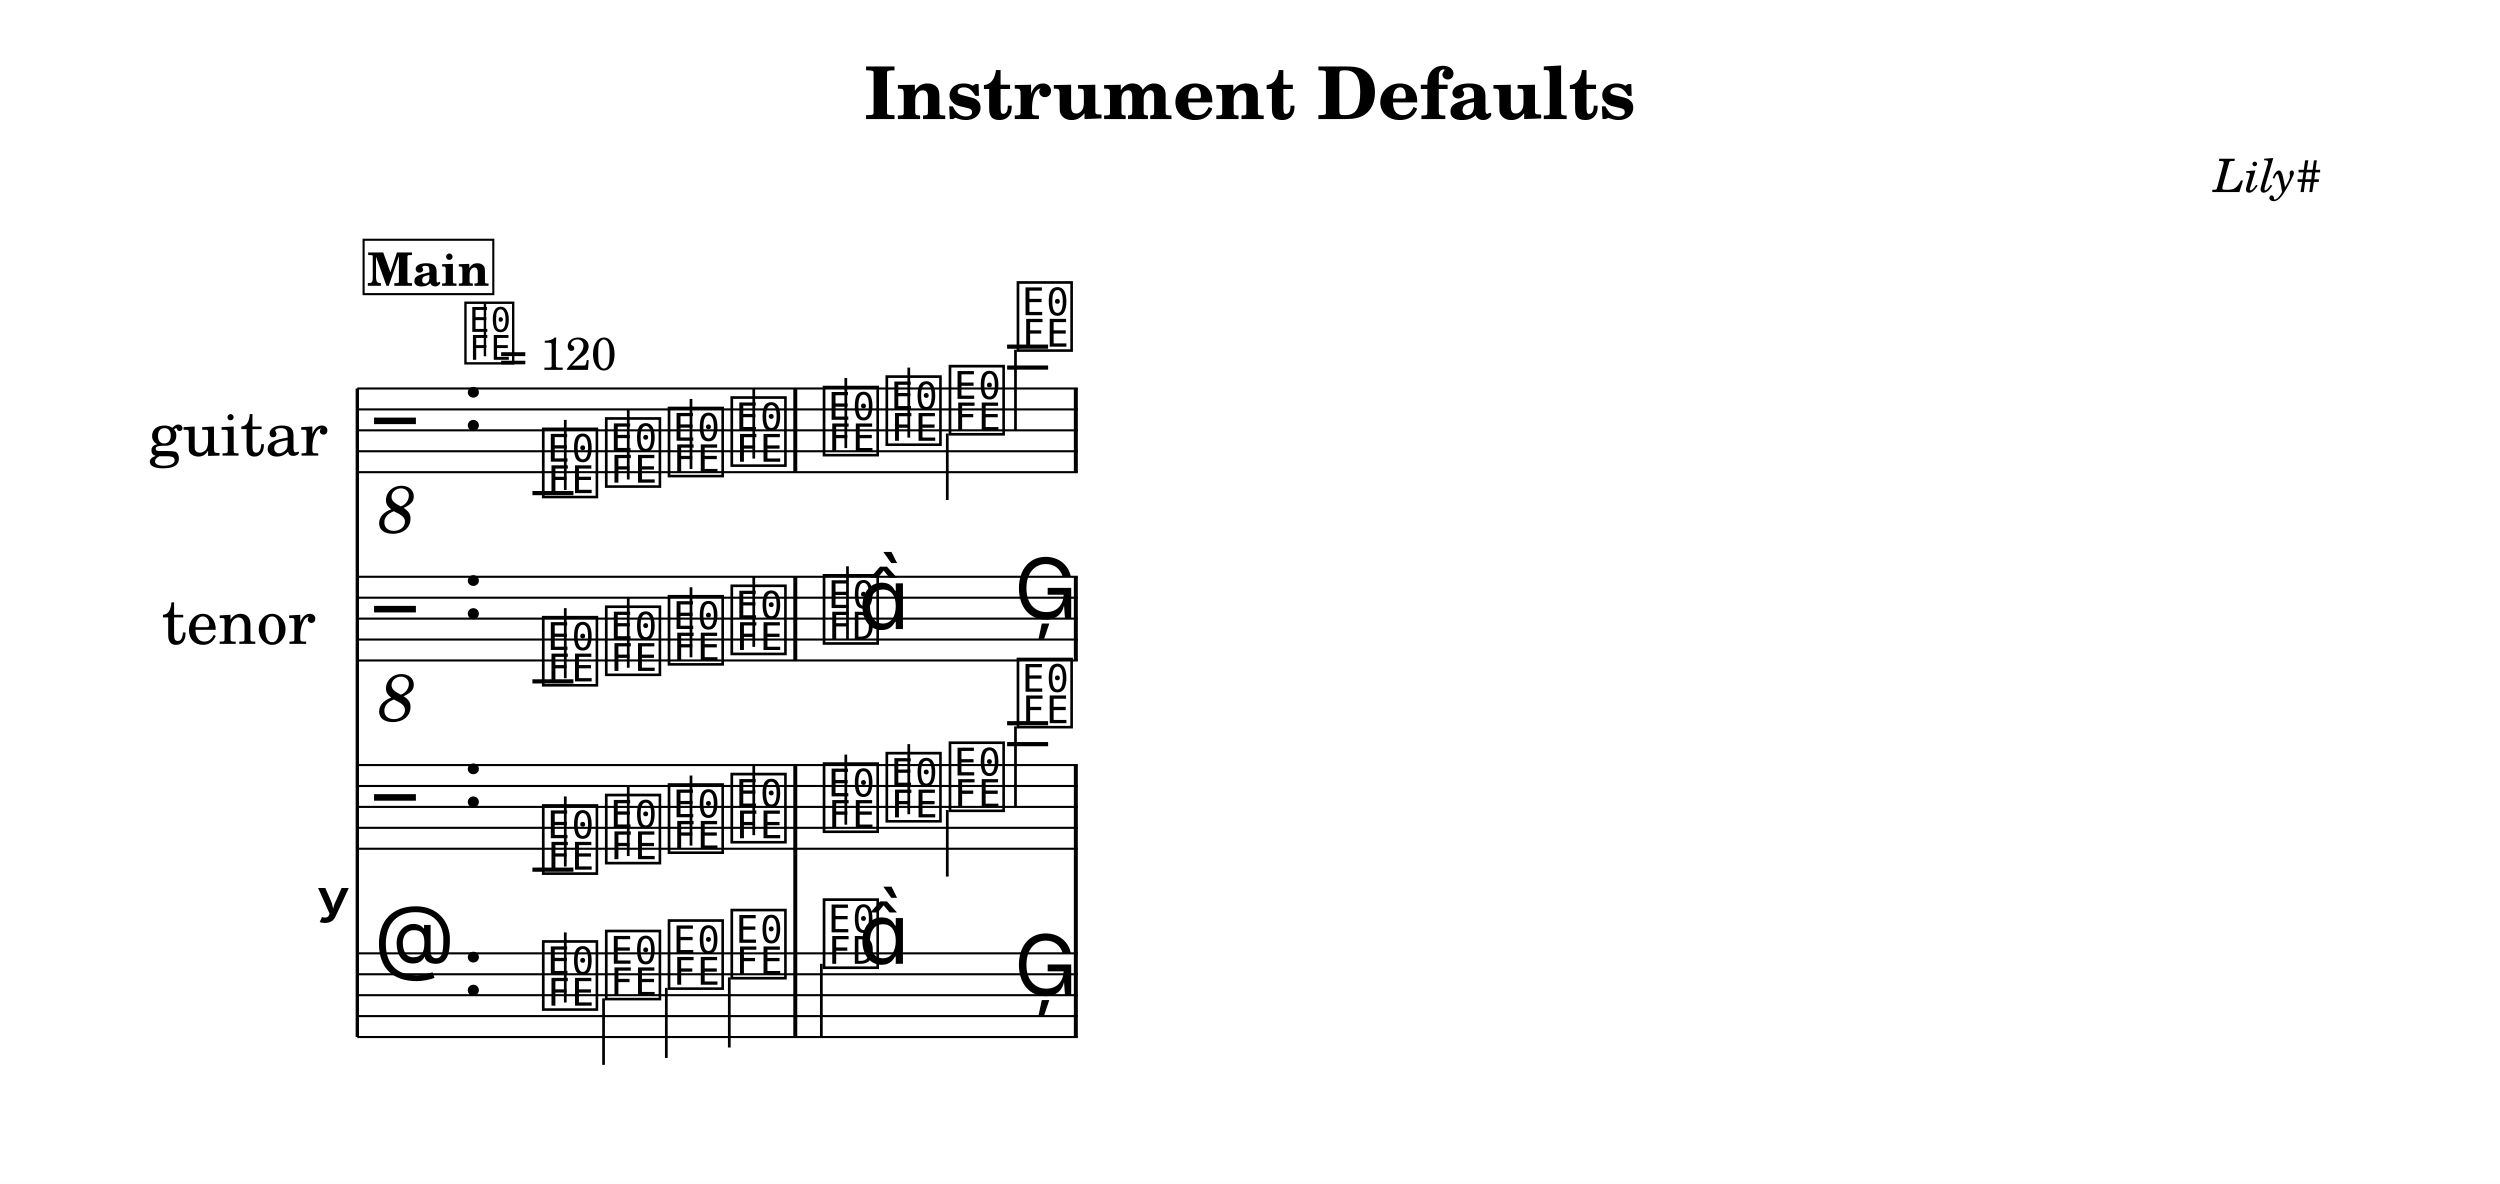
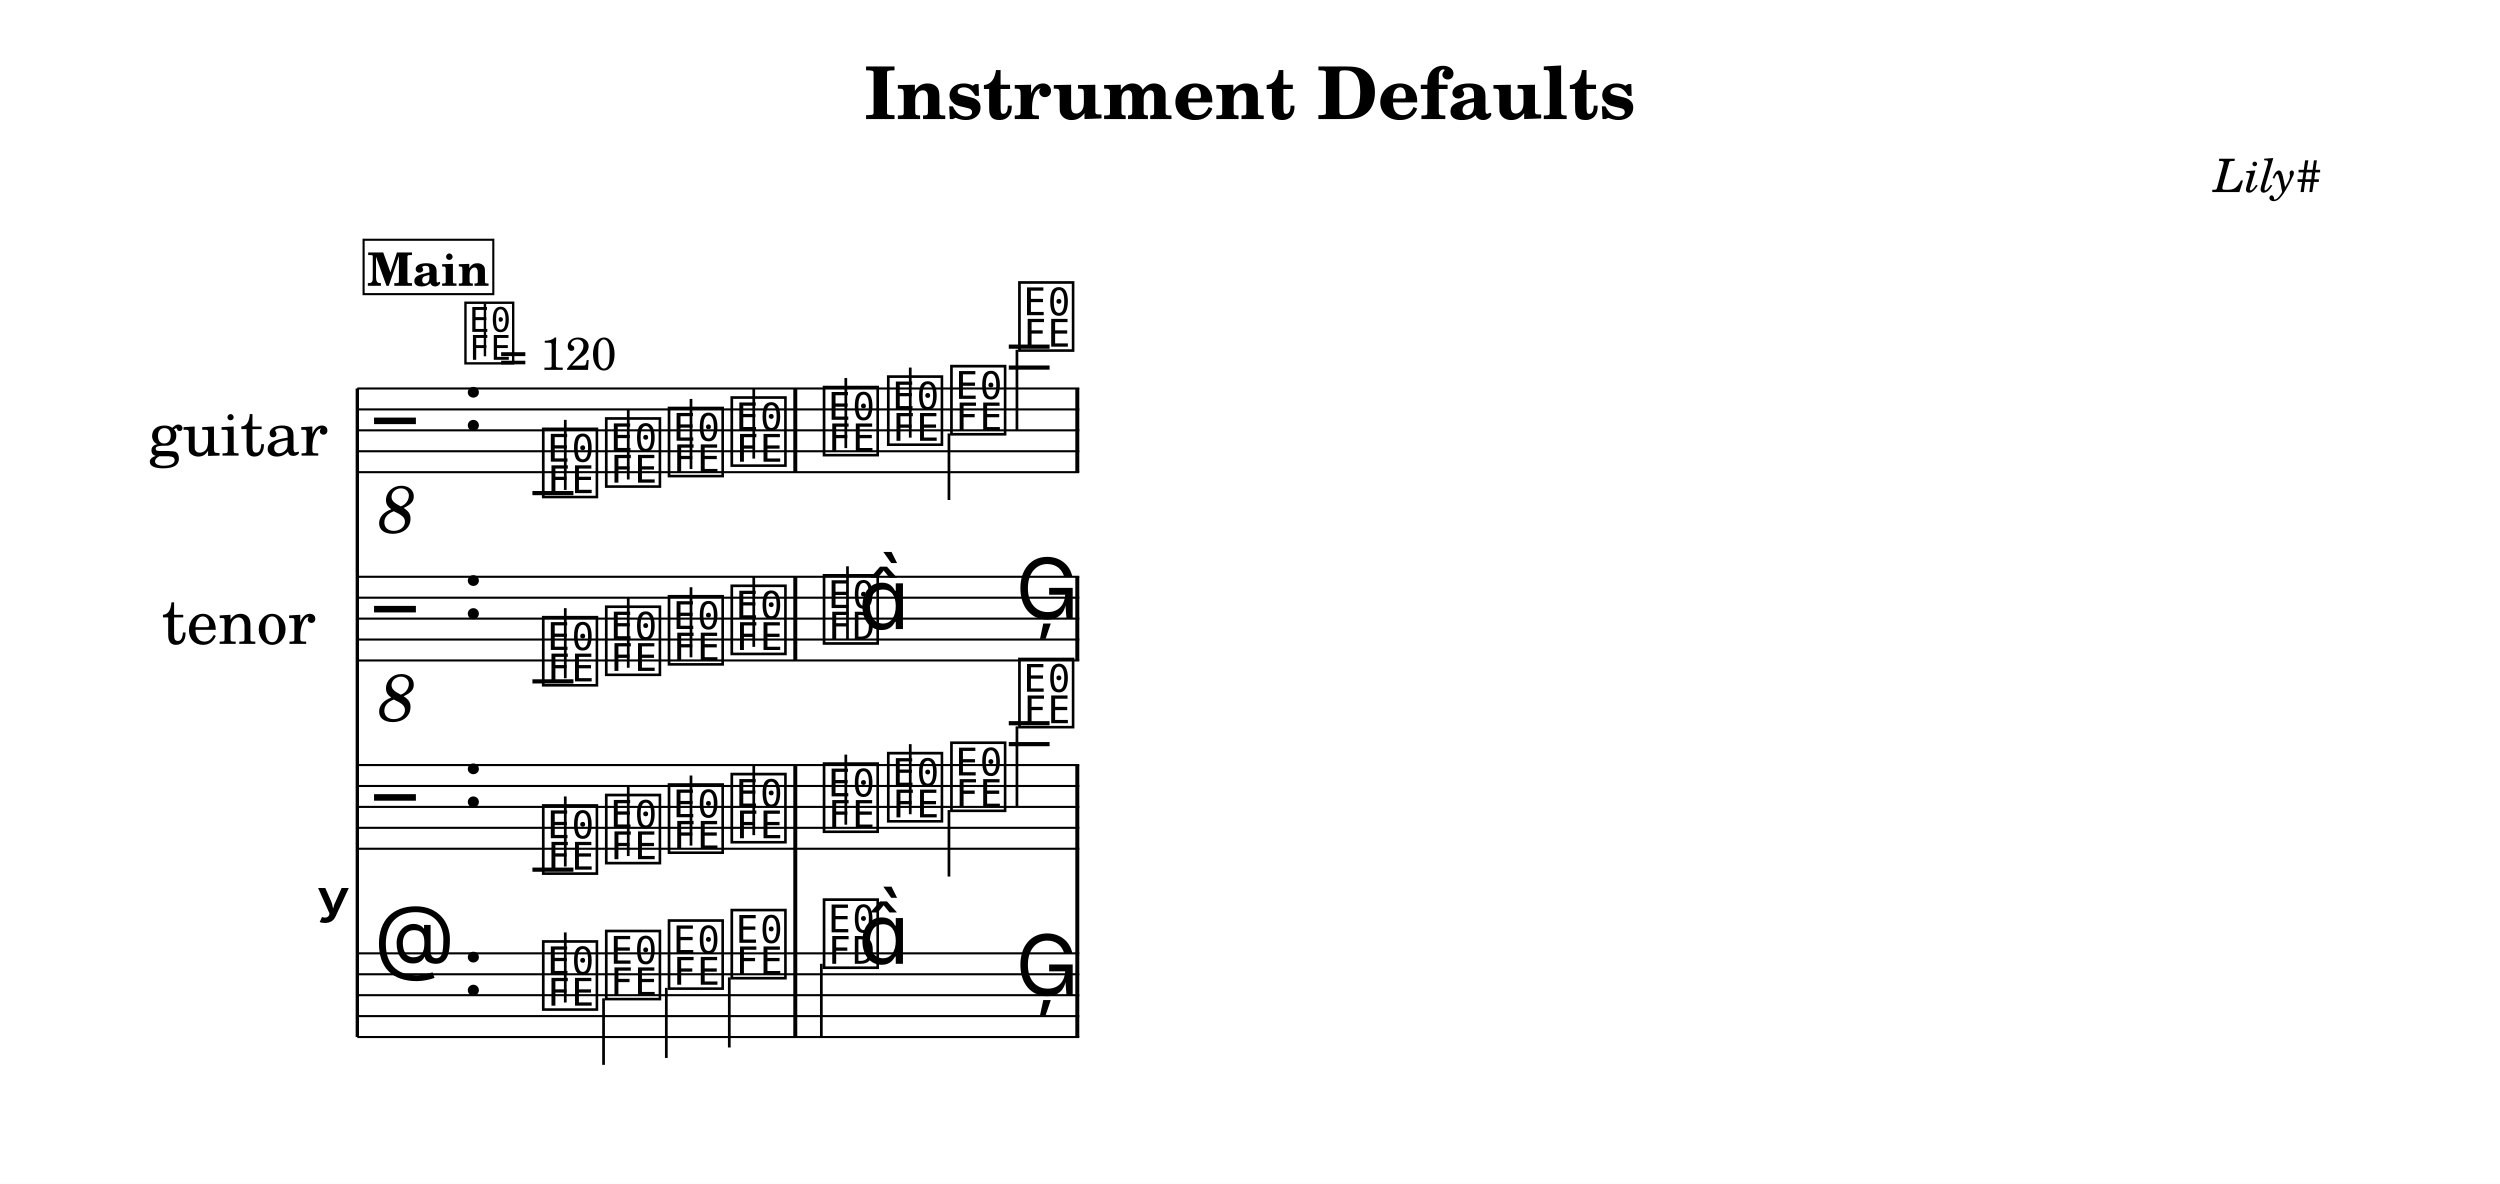
<svg xmlns="http://www.w3.org/2000/svg" width="1195.0" height="565.9" viewBox="0 0 119.50 56.59" font-family="TeX Gyre Schola, serif">
  <style>
  @font-face { font-family: 'Emmentaler'; src: local('Emmentaler'); }
  .music { font-family: 'Emmentaler', serif; }
</style>
  <rect x="0" y="0" width="119.50" height="56.59" fill="#FFFFFF" />
  <text x="59.75" y="5.69" font-size="3.49" font-weight="bold" text-anchor="middle" data-pos="96">Instrument Defaults</text>
  <text x="110.97" y="9.18" font-size="2.20" font-style="italic" text-anchor="end" data-pos="127">Lily#</text>
  <g transform="translate(8.54,0.00) scale(1,1)">
    <text x="8.24" y="43.07" font-size="4.00" font-family="Emmentaler-Brace" text-anchor="end"></text>
    <text x="7.13" y="20.57" font-size="3.00" text-anchor="end" dominant-baseline="central">guitar</text>
    <text x="6.55" y="29.57" font-size="3.00" text-anchor="end" dominant-baseline="central">tenor</text>
    <line x1="8.54" y1="18.57" x2="8.54" y2="49.57" stroke="#000000" stroke-width="0.160" />
    <rect x="29.38" y="40.57" width="0.19" height="5.00" />
-     <rect x="42.79" y="40.57" width="0.19" height="5.00" />
-     <line x1="8.54" y1="18.57" x2="42.98" y2="18.57" stroke="#000000" stroke-width="0.100" />
-     <line x1="8.54" y1="19.57" x2="42.98" y2="19.57" stroke="#000000" stroke-width="0.100" />
-     <line x1="8.54" y1="20.57" x2="42.98" y2="20.57" stroke="#000000" stroke-width="0.100" />
-     <line x1="8.54" y1="21.57" x2="42.98" y2="21.57" stroke="#000000" stroke-width="0.100" />
-     <line x1="8.54" y1="22.57" x2="42.98" y2="22.57" stroke="#000000" stroke-width="0.100" />
+     <rect x="42.86" y="40.57" width="0.19" height="5.00" />
+     <line x1="8.54" y1="18.57" x2="43.05" y2="18.57" stroke="#000000" stroke-width="0.100" />
+     <line x1="8.54" y1="19.57" x2="43.05" y2="19.57" stroke="#000000" stroke-width="0.100" />
+     <line x1="8.54" y1="20.57" x2="43.05" y2="20.57" stroke="#000000" stroke-width="0.100" />
+     <line x1="8.54" y1="21.57" x2="43.05" y2="21.57" stroke="#000000" stroke-width="0.100" />
+     <line x1="8.54" y1="22.57" x2="43.05" y2="22.57" stroke="#000000" stroke-width="0.100" />
    <text class="music" x="9.34" y="21.57" font-size="4.00"></text>
    <text x="10.44" y="24.17" font-size="3.20" font-style="italic" text-anchor="middle" dominant-baseline="central">8</text>
    <text class="music" x="13.54" y="20.57" font-size="4.00" data-pos="151"></text>
    <line x1="16.91" y1="23.57" x2="18.87" y2="23.57" stroke="#000000" stroke-width="0.200" />
-     <line x1="39.60" y1="17.57" x2="41.56" y2="17.57" stroke="#000000" stroke-width="0.200" />
-     <line x1="39.60" y1="16.57" x2="41.56" y2="16.57" stroke="#000000" stroke-width="0.200" />
+     <line x1="39.68" y1="17.57" x2="41.63" y2="17.57" stroke="#000000" stroke-width="0.200" />
+     <line x1="39.68" y1="16.57" x2="41.63" y2="16.57" stroke="#000000" stroke-width="0.200" />
    <text class="music" x="17.24" y="23.57" font-size="4.00" data-pos="473"></text>
    <line x1="18.48" y1="23.42" x2="18.48" y2="20.07" stroke="#000000" stroke-width="0.130" />
    <text class="music" x="20.25" y="23.07" font-size="4.00" data-pos="478"></text>
    <line x1="21.49" y1="22.92" x2="21.49" y2="19.57" stroke="#000000" stroke-width="0.130" />
    <text class="music" x="23.25" y="22.57" font-size="4.00" data-pos="480"></text>
    <line x1="24.49" y1="22.42" x2="24.49" y2="19.07" stroke="#000000" stroke-width="0.130" />
    <text class="music" x="26.25" y="22.07" font-size="4.00" data-pos="482"></text>
    <line x1="27.49" y1="21.92" x2="27.49" y2="18.57" stroke="#000000" stroke-width="0.130" />
    <text class="music" x="30.66" y="21.57" font-size="4.00" data-pos="486"></text>
    <line x1="31.89" y1="21.42" x2="31.89" y2="18.07" stroke="#000000" stroke-width="0.130" />
-     <text class="music" x="33.66" y="21.07" font-size="4.00" data-pos="489"></text>
-     <line x1="34.90" y1="20.92" x2="34.90" y2="17.57" stroke="#000000" stroke-width="0.130" />
-     <text class="music" x="36.68" y="20.57" font-size="4.00" data-pos="491"></text>
-     <line x1="36.74" y1="20.72" x2="36.74" y2="23.90" stroke="#000000" stroke-width="0.130" />
-     <text class="music" x="39.93" y="16.57" font-size="4.00" data-pos="493"></text>
-     <line x1="40.00" y1="16.72" x2="40.00" y2="20.57" stroke="#000000" stroke-width="0.130" />
+     <text class="music" x="33.73" y="21.07" font-size="4.00" data-pos="489"></text>
+     <line x1="34.97" y1="20.92" x2="34.97" y2="17.57" stroke="#000000" stroke-width="0.130" />
+     <text class="music" x="36.75" y="20.57" font-size="4.00" data-pos="491"></text>
+     <line x1="36.82" y1="20.72" x2="36.82" y2="23.90" stroke="#000000" stroke-width="0.130" />
+     <text class="music" x="40.00" y="16.57" font-size="4.00" data-pos="493"></text>
+     <line x1="40.07" y1="16.72" x2="40.07" y2="20.57" stroke="#000000" stroke-width="0.130" />
    <rect x="29.38" y="18.57" width="0.19" height="4.00" data-pos="484" />
-     <rect x="42.79" y="18.57" width="0.19" height="4.00" data-pos="496" />
-     <line x1="8.54" y1="27.57" x2="42.98" y2="27.57" stroke="#000000" stroke-width="0.100" />
-     <line x1="8.54" y1="28.57" x2="42.98" y2="28.57" stroke="#000000" stroke-width="0.100" />
-     <line x1="8.54" y1="29.57" x2="42.98" y2="29.57" stroke="#000000" stroke-width="0.100" />
-     <line x1="8.54" y1="30.57" x2="42.98" y2="30.57" stroke="#000000" stroke-width="0.100" />
-     <line x1="8.54" y1="31.57" x2="42.98" y2="31.57" stroke="#000000" stroke-width="0.100" />
+     <rect x="42.86" y="18.57" width="0.19" height="4.00" data-pos="496" />
+     <line x1="8.54" y1="27.57" x2="43.05" y2="27.57" stroke="#000000" stroke-width="0.100" />
+     <line x1="8.54" y1="28.57" x2="43.05" y2="28.57" stroke="#000000" stroke-width="0.100" />
+     <line x1="8.54" y1="29.57" x2="43.05" y2="29.57" stroke="#000000" stroke-width="0.100" />
+     <line x1="8.54" y1="30.57" x2="43.05" y2="30.57" stroke="#000000" stroke-width="0.100" />
+     <line x1="8.54" y1="31.57" x2="43.05" y2="31.57" stroke="#000000" stroke-width="0.100" />
    <text class="music" x="9.34" y="30.57" font-size="4.00"></text>
    <text x="10.44" y="33.17" font-size="3.20" font-style="italic" text-anchor="middle" dominant-baseline="central">8</text>
    <text class="music" x="13.54" y="29.57" font-size="4.00" data-pos="151"></text>
    <line x1="16.91" y1="32.57" x2="18.87" y2="32.57" stroke="#000000" stroke-width="0.200" />
    <text class="music" x="17.24" y="32.57" font-size="4.00" data-pos="520"></text>
    <line x1="18.48" y1="32.42" x2="18.48" y2="29.07" stroke="#000000" stroke-width="0.130" />
    <text class="music" x="20.25" y="32.07" font-size="4.00" data-pos="525"></text>
    <line x1="21.49" y1="31.92" x2="21.49" y2="28.57" stroke="#000000" stroke-width="0.130" />
    <text class="music" x="23.25" y="31.57" font-size="4.00" data-pos="527"></text>
    <line x1="24.49" y1="31.42" x2="24.49" y2="28.07" stroke="#000000" stroke-width="0.130" />
    <text class="music" x="26.25" y="31.07" font-size="4.00" data-pos="529"></text>
    <line x1="27.49" y1="30.92" x2="27.49" y2="27.57" stroke="#000000" stroke-width="0.130" />
    <text class="music" x="30.66" y="30.57" font-size="4.00" data-pos="533"></text>
    <line x1="31.97" y1="30.57" x2="31.97" y2="27.07" stroke="#000000" stroke-width="0.130" />
    <text class="music" x="32.48" y="30.07" font-size="4.00"></text>
-     <text class="music" x="39.93" y="29.57" font-size="4.00" data-pos="537"></text>
+     <text class="music" x="40.00" y="29.57" font-size="4.00" data-pos="537"></text>
    <rect x="29.38" y="27.57" width="0.19" height="4.00" data-pos="531" />
-     <rect x="42.79" y="27.57" width="0.19" height="4.00" data-pos="540" />
-     <line x1="8.54" y1="36.57" x2="42.98" y2="36.57" stroke="#000000" stroke-width="0.100" />
-     <line x1="8.54" y1="37.57" x2="42.98" y2="37.57" stroke="#000000" stroke-width="0.100" />
-     <line x1="8.54" y1="38.57" x2="42.98" y2="38.57" stroke="#000000" stroke-width="0.100" />
-     <line x1="8.54" y1="39.57" x2="42.98" y2="39.57" stroke="#000000" stroke-width="0.100" />
-     <line x1="8.54" y1="40.57" x2="42.98" y2="40.57" stroke="#000000" stroke-width="0.100" />
+     <rect x="42.86" y="27.57" width="0.19" height="4.00" data-pos="540" />
+     <line x1="8.54" y1="36.57" x2="43.05" y2="36.57" stroke="#000000" stroke-width="0.100" />
+     <line x1="8.54" y1="37.57" x2="43.05" y2="37.57" stroke="#000000" stroke-width="0.100" />
+     <line x1="8.54" y1="38.57" x2="43.05" y2="38.57" stroke="#000000" stroke-width="0.100" />
+     <line x1="8.54" y1="39.57" x2="43.05" y2="39.57" stroke="#000000" stroke-width="0.100" />
+     <line x1="8.54" y1="40.57" x2="43.05" y2="40.57" stroke="#000000" stroke-width="0.100" />
    <text class="music" x="9.34" y="39.57" font-size="4.00" data-pos="383"></text>
    <text class="music" x="13.54" y="38.57" font-size="4.00" data-pos="151"></text>
    <line x1="16.91" y1="41.57" x2="18.87" y2="41.57" stroke="#000000" stroke-width="0.200" />
-     <line x1="39.60" y1="35.57" x2="41.56" y2="35.57" stroke="#000000" stroke-width="0.200" />
-     <line x1="39.60" y1="34.57" x2="41.56" y2="34.57" stroke="#000000" stroke-width="0.200" />
+     <line x1="39.68" y1="35.57" x2="41.63" y2="35.57" stroke="#000000" stroke-width="0.200" />
+     <line x1="39.68" y1="34.57" x2="41.63" y2="34.57" stroke="#000000" stroke-width="0.200" />
    <text class="music" x="17.24" y="41.57" font-size="4.00" data-pos="565"></text>
    <line x1="18.48" y1="41.42" x2="18.48" y2="38.07" stroke="#000000" stroke-width="0.130" />
    <text class="music" x="20.25" y="41.07" font-size="4.00" data-pos="570"></text>
    <line x1="21.49" y1="40.92" x2="21.49" y2="37.57" stroke="#000000" stroke-width="0.130" />
    <text class="music" x="23.25" y="40.57" font-size="4.00" data-pos="572"></text>
    <line x1="24.49" y1="40.42" x2="24.49" y2="37.07" stroke="#000000" stroke-width="0.130" />
    <text class="music" x="26.25" y="40.07" font-size="4.00" data-pos="574"></text>
    <line x1="27.49" y1="39.92" x2="27.49" y2="36.57" stroke="#000000" stroke-width="0.130" />
    <text class="music" x="30.66" y="39.57" font-size="4.00" data-pos="578"></text>
    <line x1="31.89" y1="39.42" x2="31.89" y2="36.07" stroke="#000000" stroke-width="0.130" />
-     <text class="music" x="33.66" y="39.07" font-size="4.00" data-pos="581"></text>
-     <line x1="34.90" y1="38.92" x2="34.90" y2="35.57" stroke="#000000" stroke-width="0.130" />
-     <text class="music" x="36.68" y="38.57" font-size="4.00" data-pos="583"></text>
-     <line x1="36.74" y1="38.72" x2="36.74" y2="41.90" stroke="#000000" stroke-width="0.130" />
-     <text class="music" x="39.93" y="34.57" font-size="4.00" data-pos="585"></text>
-     <line x1="40.00" y1="34.72" x2="40.00" y2="38.57" stroke="#000000" stroke-width="0.130" />
+     <text class="music" x="33.73" y="39.07" font-size="4.00" data-pos="581"></text>
+     <line x1="34.97" y1="38.92" x2="34.97" y2="35.57" stroke="#000000" stroke-width="0.130" />
+     <text class="music" x="36.75" y="38.57" font-size="4.00" data-pos="583"></text>
+     <line x1="36.82" y1="38.72" x2="36.82" y2="41.90" stroke="#000000" stroke-width="0.130" />
+     <text class="music" x="40.00" y="34.57" font-size="4.00" data-pos="585"></text>
+     <line x1="40.07" y1="34.72" x2="40.07" y2="38.57" stroke="#000000" stroke-width="0.130" />
    <rect x="29.38" y="36.57" width="0.19" height="4.00" data-pos="576" />
-     <rect x="42.79" y="36.57" width="0.19" height="4.00" data-pos="588" />
-     <line x1="8.54" y1="45.57" x2="42.98" y2="45.57" stroke="#000000" stroke-width="0.100" />
-     <line x1="8.54" y1="46.57" x2="42.98" y2="46.57" stroke="#000000" stroke-width="0.100" />
-     <line x1="8.54" y1="47.57" x2="42.98" y2="47.57" stroke="#000000" stroke-width="0.100" />
-     <line x1="8.54" y1="48.57" x2="42.98" y2="48.57" stroke="#000000" stroke-width="0.100" />
-     <line x1="8.54" y1="49.57" x2="42.98" y2="49.57" stroke="#000000" stroke-width="0.100" />
+     <rect x="42.86" y="36.57" width="0.19" height="4.00" data-pos="588" />
+     <line x1="8.54" y1="45.57" x2="43.05" y2="45.57" stroke="#000000" stroke-width="0.100" />
+     <line x1="8.54" y1="46.57" x2="43.05" y2="46.57" stroke="#000000" stroke-width="0.100" />
+     <line x1="8.54" y1="47.57" x2="43.05" y2="47.57" stroke="#000000" stroke-width="0.100" />
+     <line x1="8.54" y1="48.57" x2="43.05" y2="48.57" stroke="#000000" stroke-width="0.100" />
+     <line x1="8.54" y1="49.57" x2="43.05" y2="49.57" stroke="#000000" stroke-width="0.100" />
    <text class="music" x="9.34" y="46.57" font-size="4.00" data-pos="445"></text>
    <text class="music" x="13.54" y="47.57" font-size="4.00" data-pos="151"></text>
    <text class="music" x="17.24" y="48.07" font-size="4.00" data-pos="611"></text>
    <line x1="18.48" y1="47.92" x2="18.48" y2="44.57" stroke="#000000" stroke-width="0.130" />
    <text class="music" x="20.25" y="47.57" font-size="4.00" data-pos="616"></text>
    <line x1="20.31" y1="47.72" x2="20.31" y2="50.90" stroke="#000000" stroke-width="0.130" />
    <text class="music" x="23.25" y="47.07" font-size="4.00" data-pos="618"></text>
    <line x1="23.31" y1="47.22" x2="23.31" y2="50.57" stroke="#000000" stroke-width="0.130" />
    <text class="music" x="26.25" y="46.57" font-size="4.00" data-pos="620"></text>
    <line x1="26.32" y1="46.72" x2="26.32" y2="50.07" stroke="#000000" stroke-width="0.130" />
    <text class="music" x="30.66" y="46.07" font-size="4.00" data-pos="624"></text>
    <line x1="30.72" y1="46.07" x2="30.72" y2="49.57" stroke="#000000" stroke-width="0.130" />
    <text class="music" x="32.48" y="46.07" font-size="4.00"></text>
-     <text class="music" x="39.93" y="47.57" font-size="4.00" data-pos="628"></text>
+     <text class="music" x="40.00" y="47.57" font-size="4.00" data-pos="628"></text>
    <rect x="29.38" y="45.57" width="0.19" height="4.00" data-pos="622" />
-     <rect x="42.79" y="45.57" width="0.19" height="4.00" data-pos="631" />
+     <rect x="42.86" y="45.57" width="0.19" height="4.00" data-pos="631" />
    <text class="music" x="13.54" y="17.20" font-size="3.56" data-pos="142"></text>
    <line x1="14.64" y1="17.03" x2="14.64" y2="14.52" stroke="#000000" stroke-width="0.116" data-pos="142" />
    <text x="15.32" y="17.68" font-size="2.20" data-pos="142">= 120</text>
    <rect x="8.84" y="11.46" width="6.20" height="2.60" fill="#FFFFFF" stroke="#000000" stroke-width="0.100" data-pos="636" />
    <text x="11.94" y="13.66" font-size="2.20" font-weight="bold" text-anchor="middle" data-pos="636">Main</text>
  </g>
</svg>
